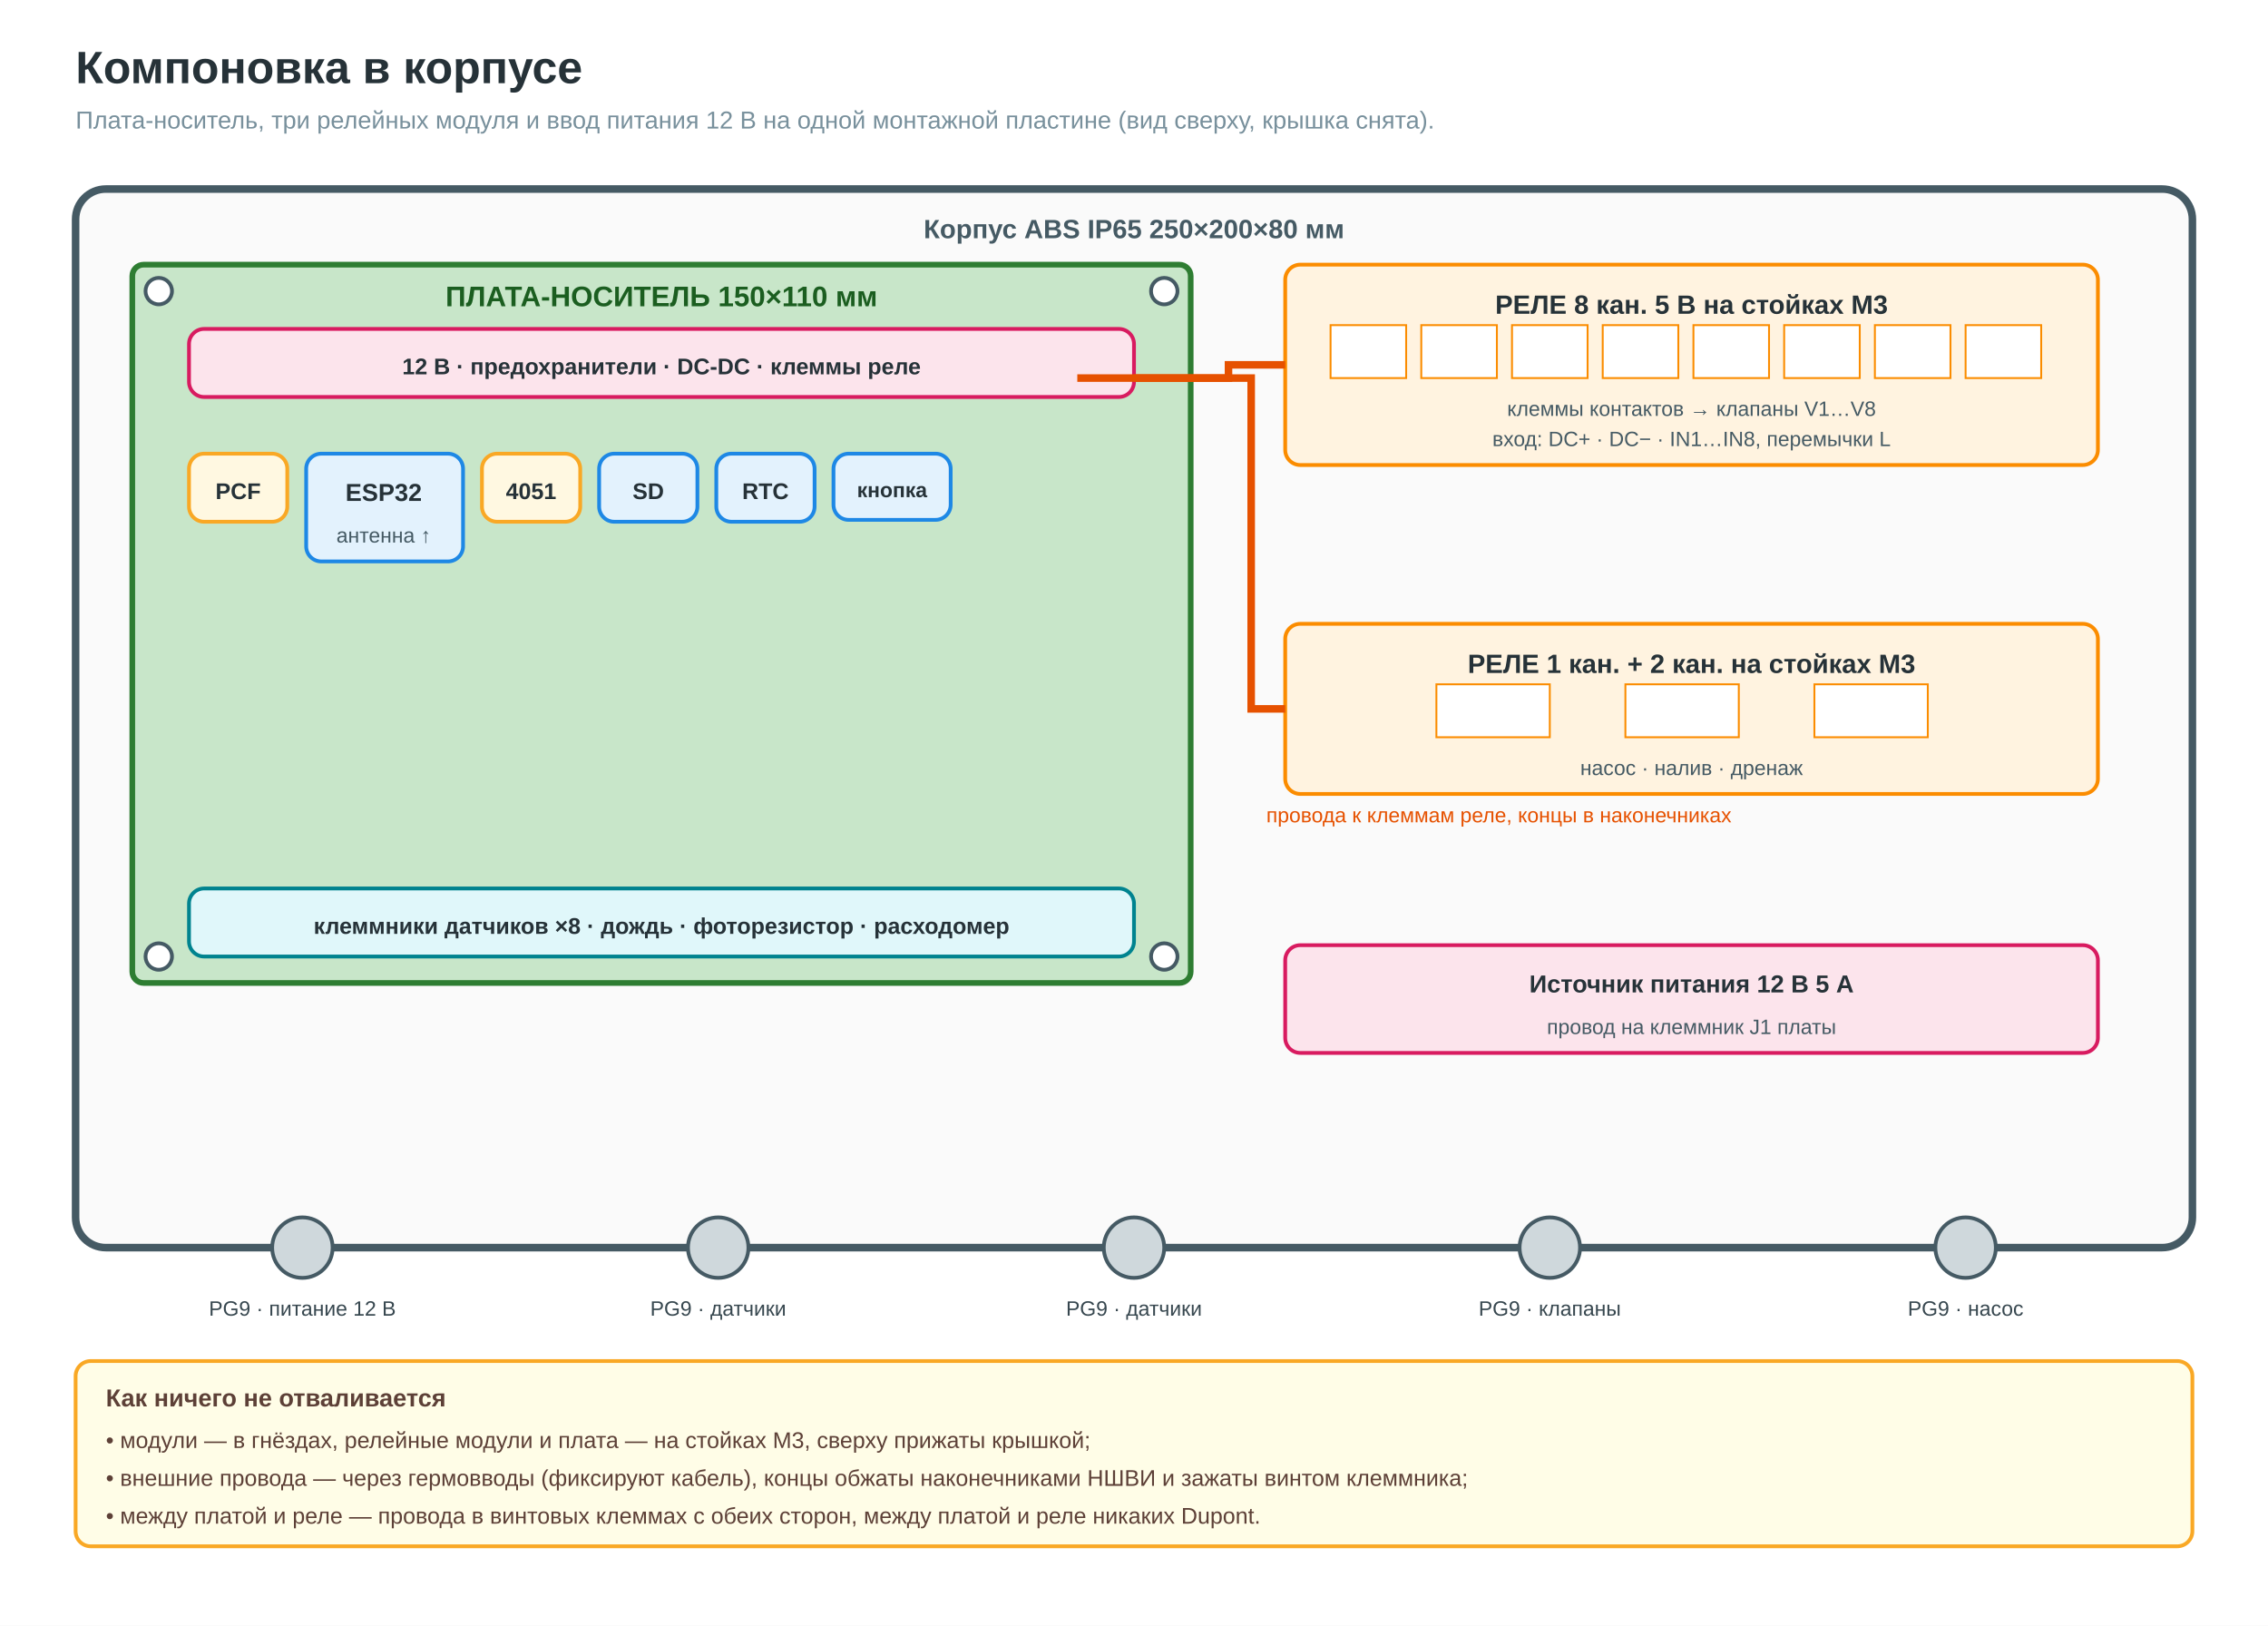
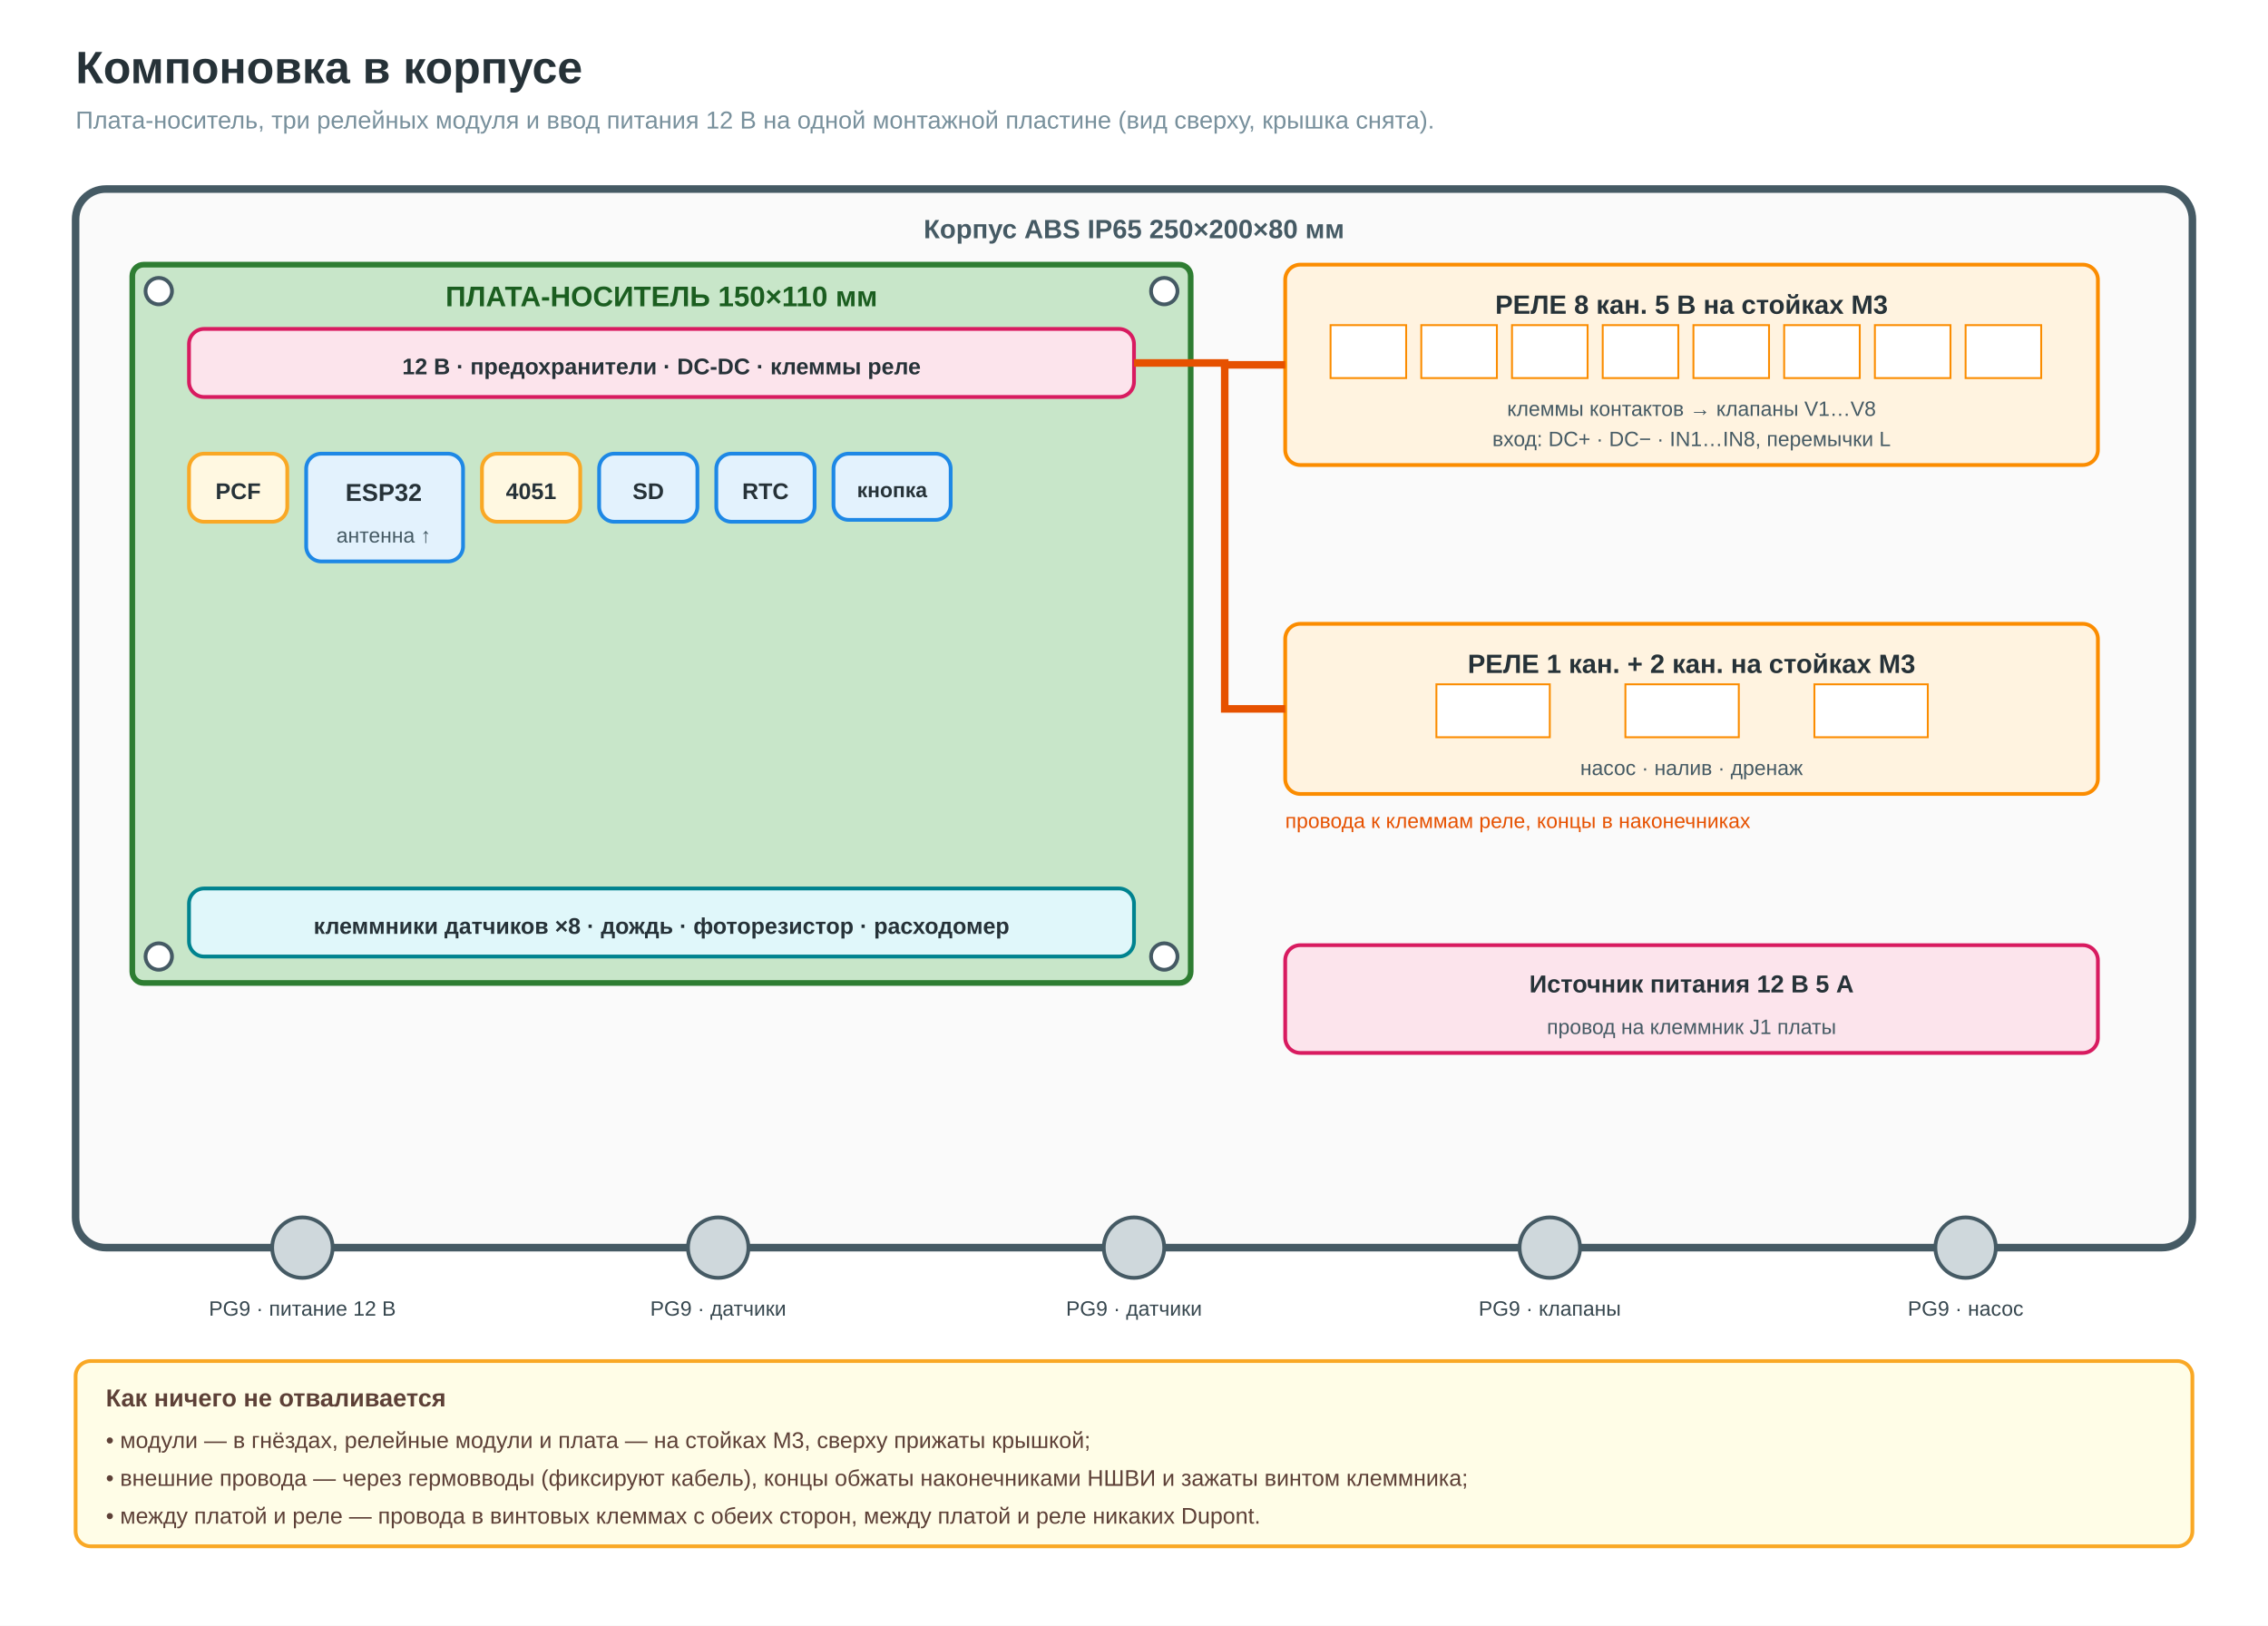
<svg xmlns="http://www.w3.org/2000/svg" viewBox="0 0 1200 860" font-family="Segoe UI, Arial, sans-serif">
  <defs>
    <marker id="arr" markerWidth="10" markerHeight="10" refX="8" refY="5" orient="auto">
      <path d="M0,0 L10,5 L0,10 z" fill="#607D8B" />
    </marker>
  </defs>
  <rect width="1200" height="860" fill="#FFFFFF" />
  <text x="40" y="44" font-size="24" font-weight="bold" fill="#263238">Компоновка в корпусе</text>
  <text x="40" y="68" font-size="13" fill="#78909C">Плата-носитель, три релейных модуля и ввод питания 12 В на одной монтажной пластине (вид сверху, крышка снята).</text>
  <rect x="40" y="100" width="1120" height="560" rx="16" fill="#FAFAFA" stroke="#455A64" stroke-width="4" />
  <text x="600" y="126" font-size="14" fill="#455A64" text-anchor="middle" font-weight="bold">Корпус ABS IP65 250×200×80 мм</text>
  <rect x="70" y="140" width="560" height="380" rx="6" fill="#C8E6C9" stroke="#2E7D32" stroke-width="3" />
  <text x="350" y="162" font-size="15" fill="#1B5E20" text-anchor="middle" font-weight="bold">ПЛАТА-НОСИТЕЛЬ 150×110 мм</text>
  <circle cx="84" cy="154" r="7" fill="#FFFFFF" stroke="#455A64" stroke-width="2" />
  <circle cx="616" cy="154" r="7" fill="#FFFFFF" stroke="#455A64" stroke-width="2" />
  <circle cx="84" cy="506" r="7" fill="#FFFFFF" stroke="#455A64" stroke-width="2" />
  <circle cx="616" cy="506" r="7" fill="#FFFFFF" stroke="#455A64" stroke-width="2" />
  <rect x="100" y="174" width="500" height="36" rx="8" fill="#FCE4EC" stroke="#D81B60" stroke-width="2" />
  <text x="350" y="198" font-size="12" font-weight="bold" fill="#263238" text-anchor="middle">12 В · предохранители · DC-DC · клеммы реле</text>
  <rect x="100" y="240" width="52" height="36" rx="8" fill="#FFF8E1" stroke="#F9A825" stroke-width="2" />
  <text x="126" y="264" font-size="12" font-weight="bold" fill="#263238" text-anchor="middle">PCF</text>
  <rect x="162" y="240" width="83" height="57" rx="8" fill="#E3F2FD" stroke="#1E88E5" stroke-width="2" />
  <text x="203" y="265" font-size="13" font-weight="bold" fill="#263238" text-anchor="middle">ESP32</text>
  <text x="203" y="287" font-size="11" fill="#455A64" text-anchor="middle">антенна ↑</text>
  <rect x="255" y="240" width="52" height="36" rx="8" fill="#FFF8E1" stroke="#F9A825" stroke-width="2" />
  <text x="281" y="264" font-size="12" font-weight="bold" fill="#263238" text-anchor="middle">4051</text>
  <rect x="317" y="240" width="52" height="36" rx="8" fill="#E3F2FD" stroke="#1E88E5" stroke-width="2" />
  <text x="343" y="264" font-size="12" font-weight="bold" fill="#263238" text-anchor="middle">SD</text>
  <rect x="379" y="240" width="52" height="36" rx="8" fill="#E3F2FD" stroke="#1E88E5" stroke-width="2" />
  <text x="405" y="264" font-size="12" font-weight="bold" fill="#263238" text-anchor="middle">RTC</text>
  <rect x="441" y="240" width="62" height="35" rx="8" fill="#E3F2FD" stroke="#1E88E5" stroke-width="2" />
  <text x="472" y="263" font-size="11" font-weight="bold" fill="#263238" text-anchor="middle">кнопка</text>
  <rect x="100" y="470" width="500" height="36" rx="8" fill="#E0F7FA" stroke="#00838F" stroke-width="2" />
  <text x="350" y="494" font-size="12" font-weight="bold" fill="#263238" text-anchor="middle">клеммники датчиков ×8 · дождь · фоторезистор · расходомер</text>
  <rect x="680" y="140" width="430" height="106" rx="8" fill="#FFF3E0" stroke="#FB8C00" stroke-width="2" />
  <text x="895" y="166" font-size="14" font-weight="bold" fill="#263238" text-anchor="middle">РЕЛЕ 8 кан. 5 В на стойках М3</text>
  <text x="895" y="188" font-size="11" fill="#455A64" text-anchor="middle" />
  <text x="895" y="204" font-size="11" fill="#455A64" text-anchor="middle" />
  <text x="895" y="220" font-size="11" fill="#455A64" text-anchor="middle">клеммы контактов → клапаны V1…V8</text>
  <text x="895" y="236" font-size="11" fill="#455A64" text-anchor="middle">вход: DC+ · DC− · IN1…IN8, перемычки L</text>
  <rect x="704" y="172" width="40" height="28" fill="#FFFFFF" stroke="#FB8C00" />
  <rect x="752" y="172" width="40" height="28" fill="#FFFFFF" stroke="#FB8C00" />
  <rect x="800" y="172" width="40" height="28" fill="#FFFFFF" stroke="#FB8C00" />
  <rect x="848" y="172" width="40" height="28" fill="#FFFFFF" stroke="#FB8C00" />
  <rect x="896" y="172" width="40" height="28" fill="#FFFFFF" stroke="#FB8C00" />
  <rect x="944" y="172" width="40" height="28" fill="#FFFFFF" stroke="#FB8C00" />
  <rect x="992" y="172" width="40" height="28" fill="#FFFFFF" stroke="#FB8C00" />
  <rect x="1040" y="172" width="40" height="28" fill="#FFFFFF" stroke="#FB8C00" />
  <rect x="680" y="330" width="430" height="90" rx="8" fill="#FFF3E0" stroke="#FB8C00" stroke-width="2" />
  <text x="895" y="356" font-size="14" font-weight="bold" fill="#263238" text-anchor="middle">РЕЛЕ 1 кан. + 2 кан. на стойках М3</text>
  <text x="895" y="378" font-size="11" fill="#455A64" text-anchor="middle" />
  <text x="895" y="394" font-size="11" fill="#455A64" text-anchor="middle" />
  <text x="895" y="410" font-size="11" fill="#455A64" text-anchor="middle">насос · налив · дренаж</text>
  <rect x="760" y="362" width="60" height="28" fill="#FFFFFF" stroke="#FB8C00" />
  <rect x="860" y="362" width="60" height="28" fill="#FFFFFF" stroke="#FB8C00" />
  <rect x="960" y="362" width="60" height="28" fill="#FFFFFF" stroke="#FB8C00" />
-   <path d="M570 200 L650 200 L650 193 L680 193" fill="none" stroke="#E65100" stroke-width="4" />
-   <path d="M600 200 L662 200 L662 375 L680 375" fill="none" stroke="#E65100" stroke-width="4" />
-   <text x="670" y="435" font-size="11" fill="#E65100" text-anchor="start">провода к клеммам реле, концы в наконечниках</text>
+   <path d="M600 192 L648 192 L648 193 L680 193" fill="none" stroke="#E65100" stroke-width="4" />
+   <path d="M648 192 L648 375 L680 375" fill="none" stroke="#E65100" stroke-width="4" />
+   <text x="680" y="438" font-size="11" fill="#E65100" text-anchor="start">провода к клеммам реле, концы в наконечниках</text>
  <rect x="680" y="500" width="430" height="57" rx="8" fill="#FCE4EC" stroke="#D81B60" stroke-width="2" />
  <text x="895" y="525" font-size="13" font-weight="bold" fill="#263238" text-anchor="middle">Источник питания 12 В 5 А</text>
  <text x="895" y="547" font-size="11" fill="#455A64" text-anchor="middle">провод на клеммник J1 платы</text>
  <circle cx="160" cy="660" r="16" fill="#CFD8DC" stroke="#455A64" stroke-width="2" />
  <text x="160" y="696" font-size="11" fill="#37474F" text-anchor="middle">PG9 · питание 12 В</text>
  <circle cx="380" cy="660" r="16" fill="#CFD8DC" stroke="#455A64" stroke-width="2" />
  <text x="380" y="696" font-size="11" fill="#37474F" text-anchor="middle">PG9 · датчики</text>
  <circle cx="600" cy="660" r="16" fill="#CFD8DC" stroke="#455A64" stroke-width="2" />
  <text x="600" y="696" font-size="11" fill="#37474F" text-anchor="middle">PG9 · датчики</text>
  <circle cx="820" cy="660" r="16" fill="#CFD8DC" stroke="#455A64" stroke-width="2" />
  <text x="820" y="696" font-size="11" fill="#37474F" text-anchor="middle">PG9 · клапаны</text>
  <circle cx="1040" cy="660" r="16" fill="#CFD8DC" stroke="#455A64" stroke-width="2" />
  <text x="1040" y="696" font-size="11" fill="#37474F" text-anchor="middle">PG9 · насос</text>
  <rect x="40" y="720" width="1120" height="98" rx="8" fill="#FFFDE7" stroke="#F9A825" stroke-width="2" />
  <text x="56" y="744" font-size="13" fill="#5D4037" text-anchor="start" font-weight="bold">Как ничего не отваливается</text>
  <text x="56" y="766" font-size="12" fill="#5D4037" text-anchor="start">• модули — в гнёздах, релейные модули и плата — на стойках М3, сверху прижаты крышкой;</text>
  <text x="56" y="786" font-size="12" fill="#5D4037" text-anchor="start">• внешние провода — через гермовводы (фиксируют кабель), концы обжаты наконечниками НШВИ и зажаты винтом клеммника;</text>
  <text x="56" y="806" font-size="12" fill="#5D4037" text-anchor="start">• между платой и реле — провода в винтовых клеммах с обеих сторон, между платой и реле никаких Dupont.</text>
</svg>
